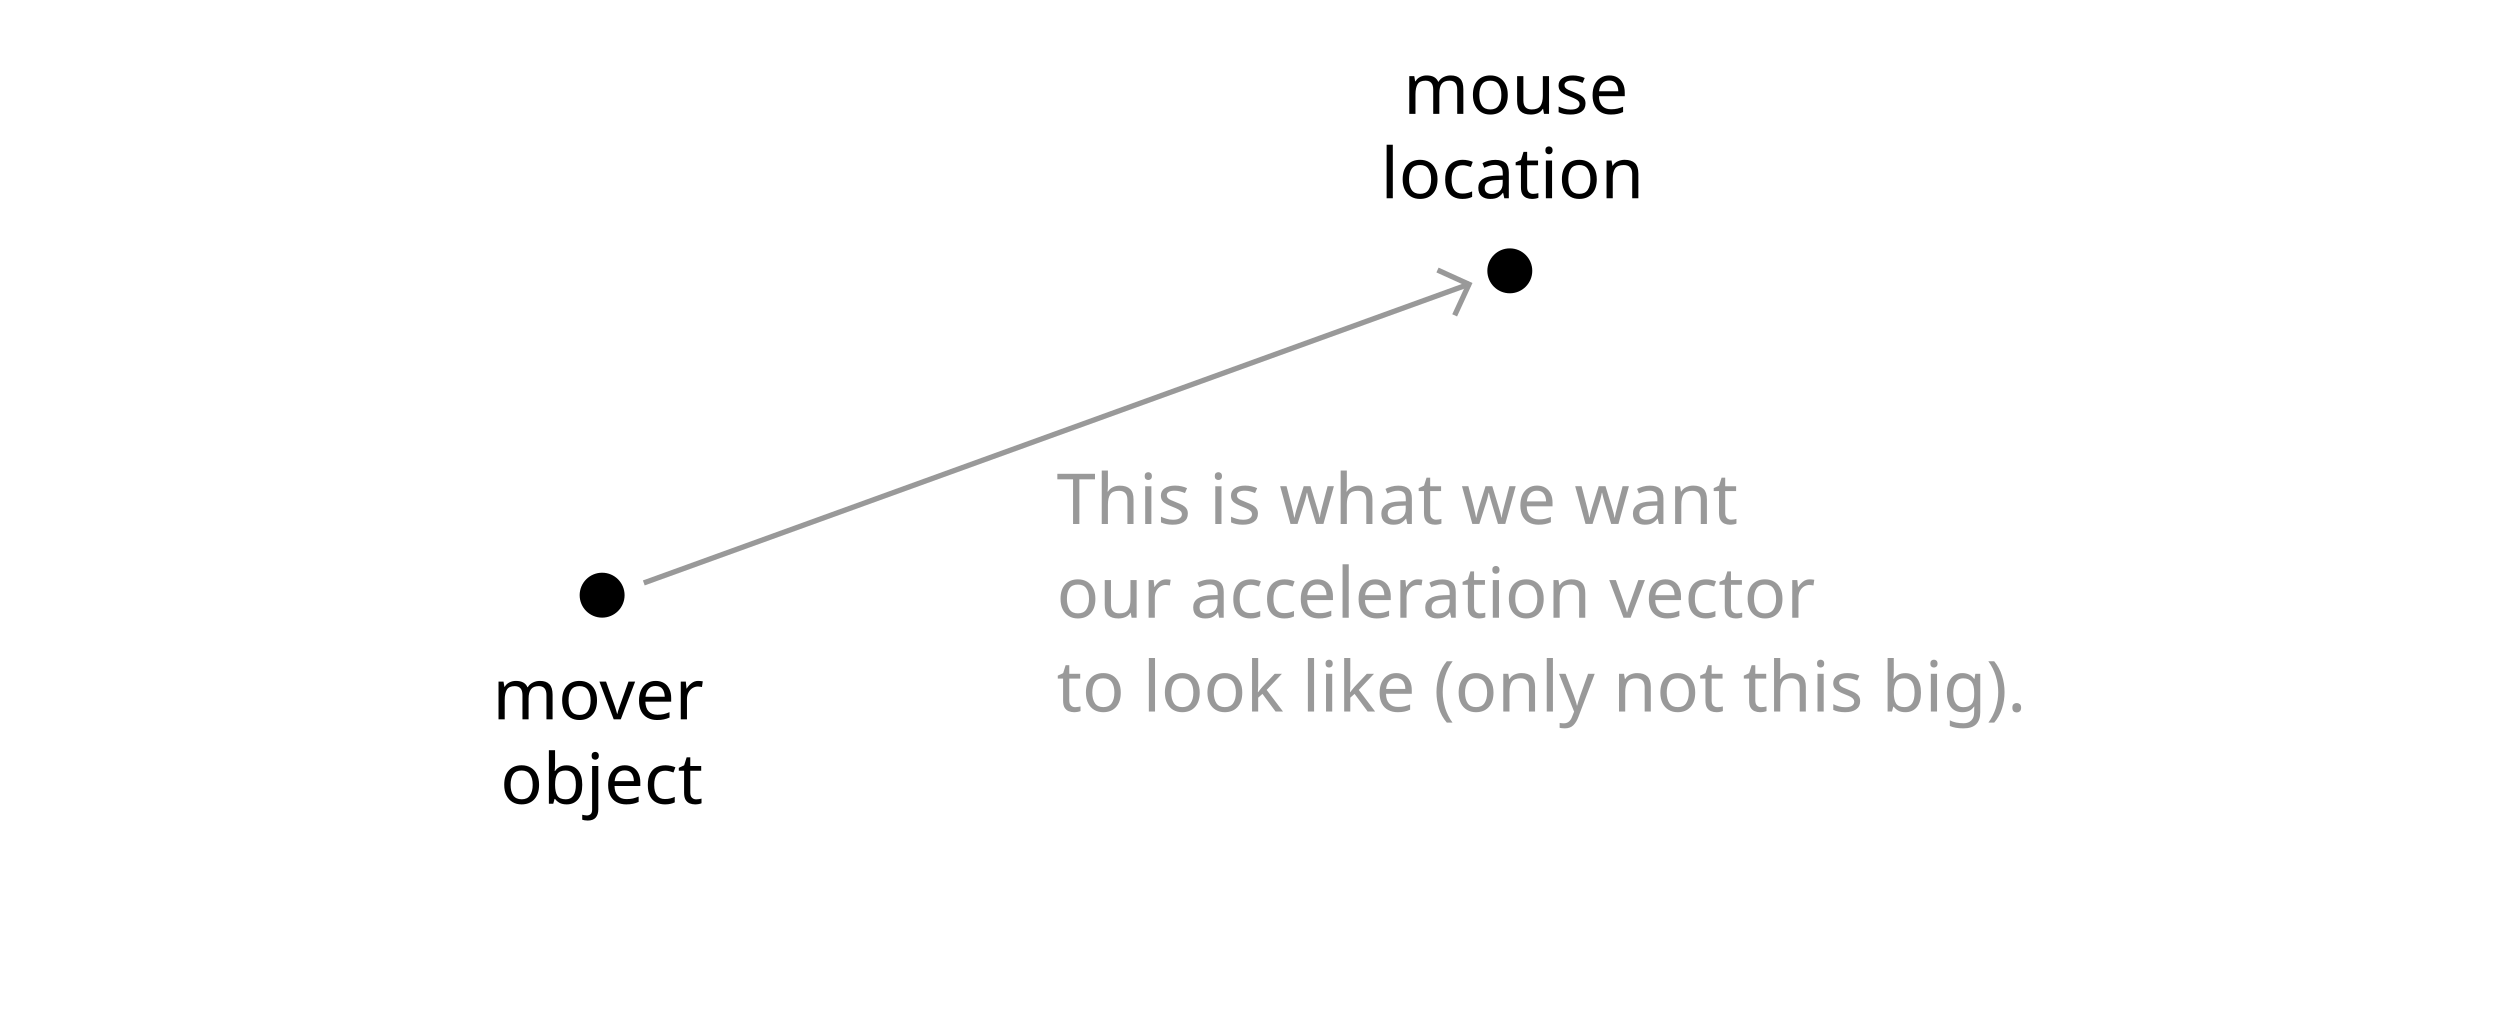
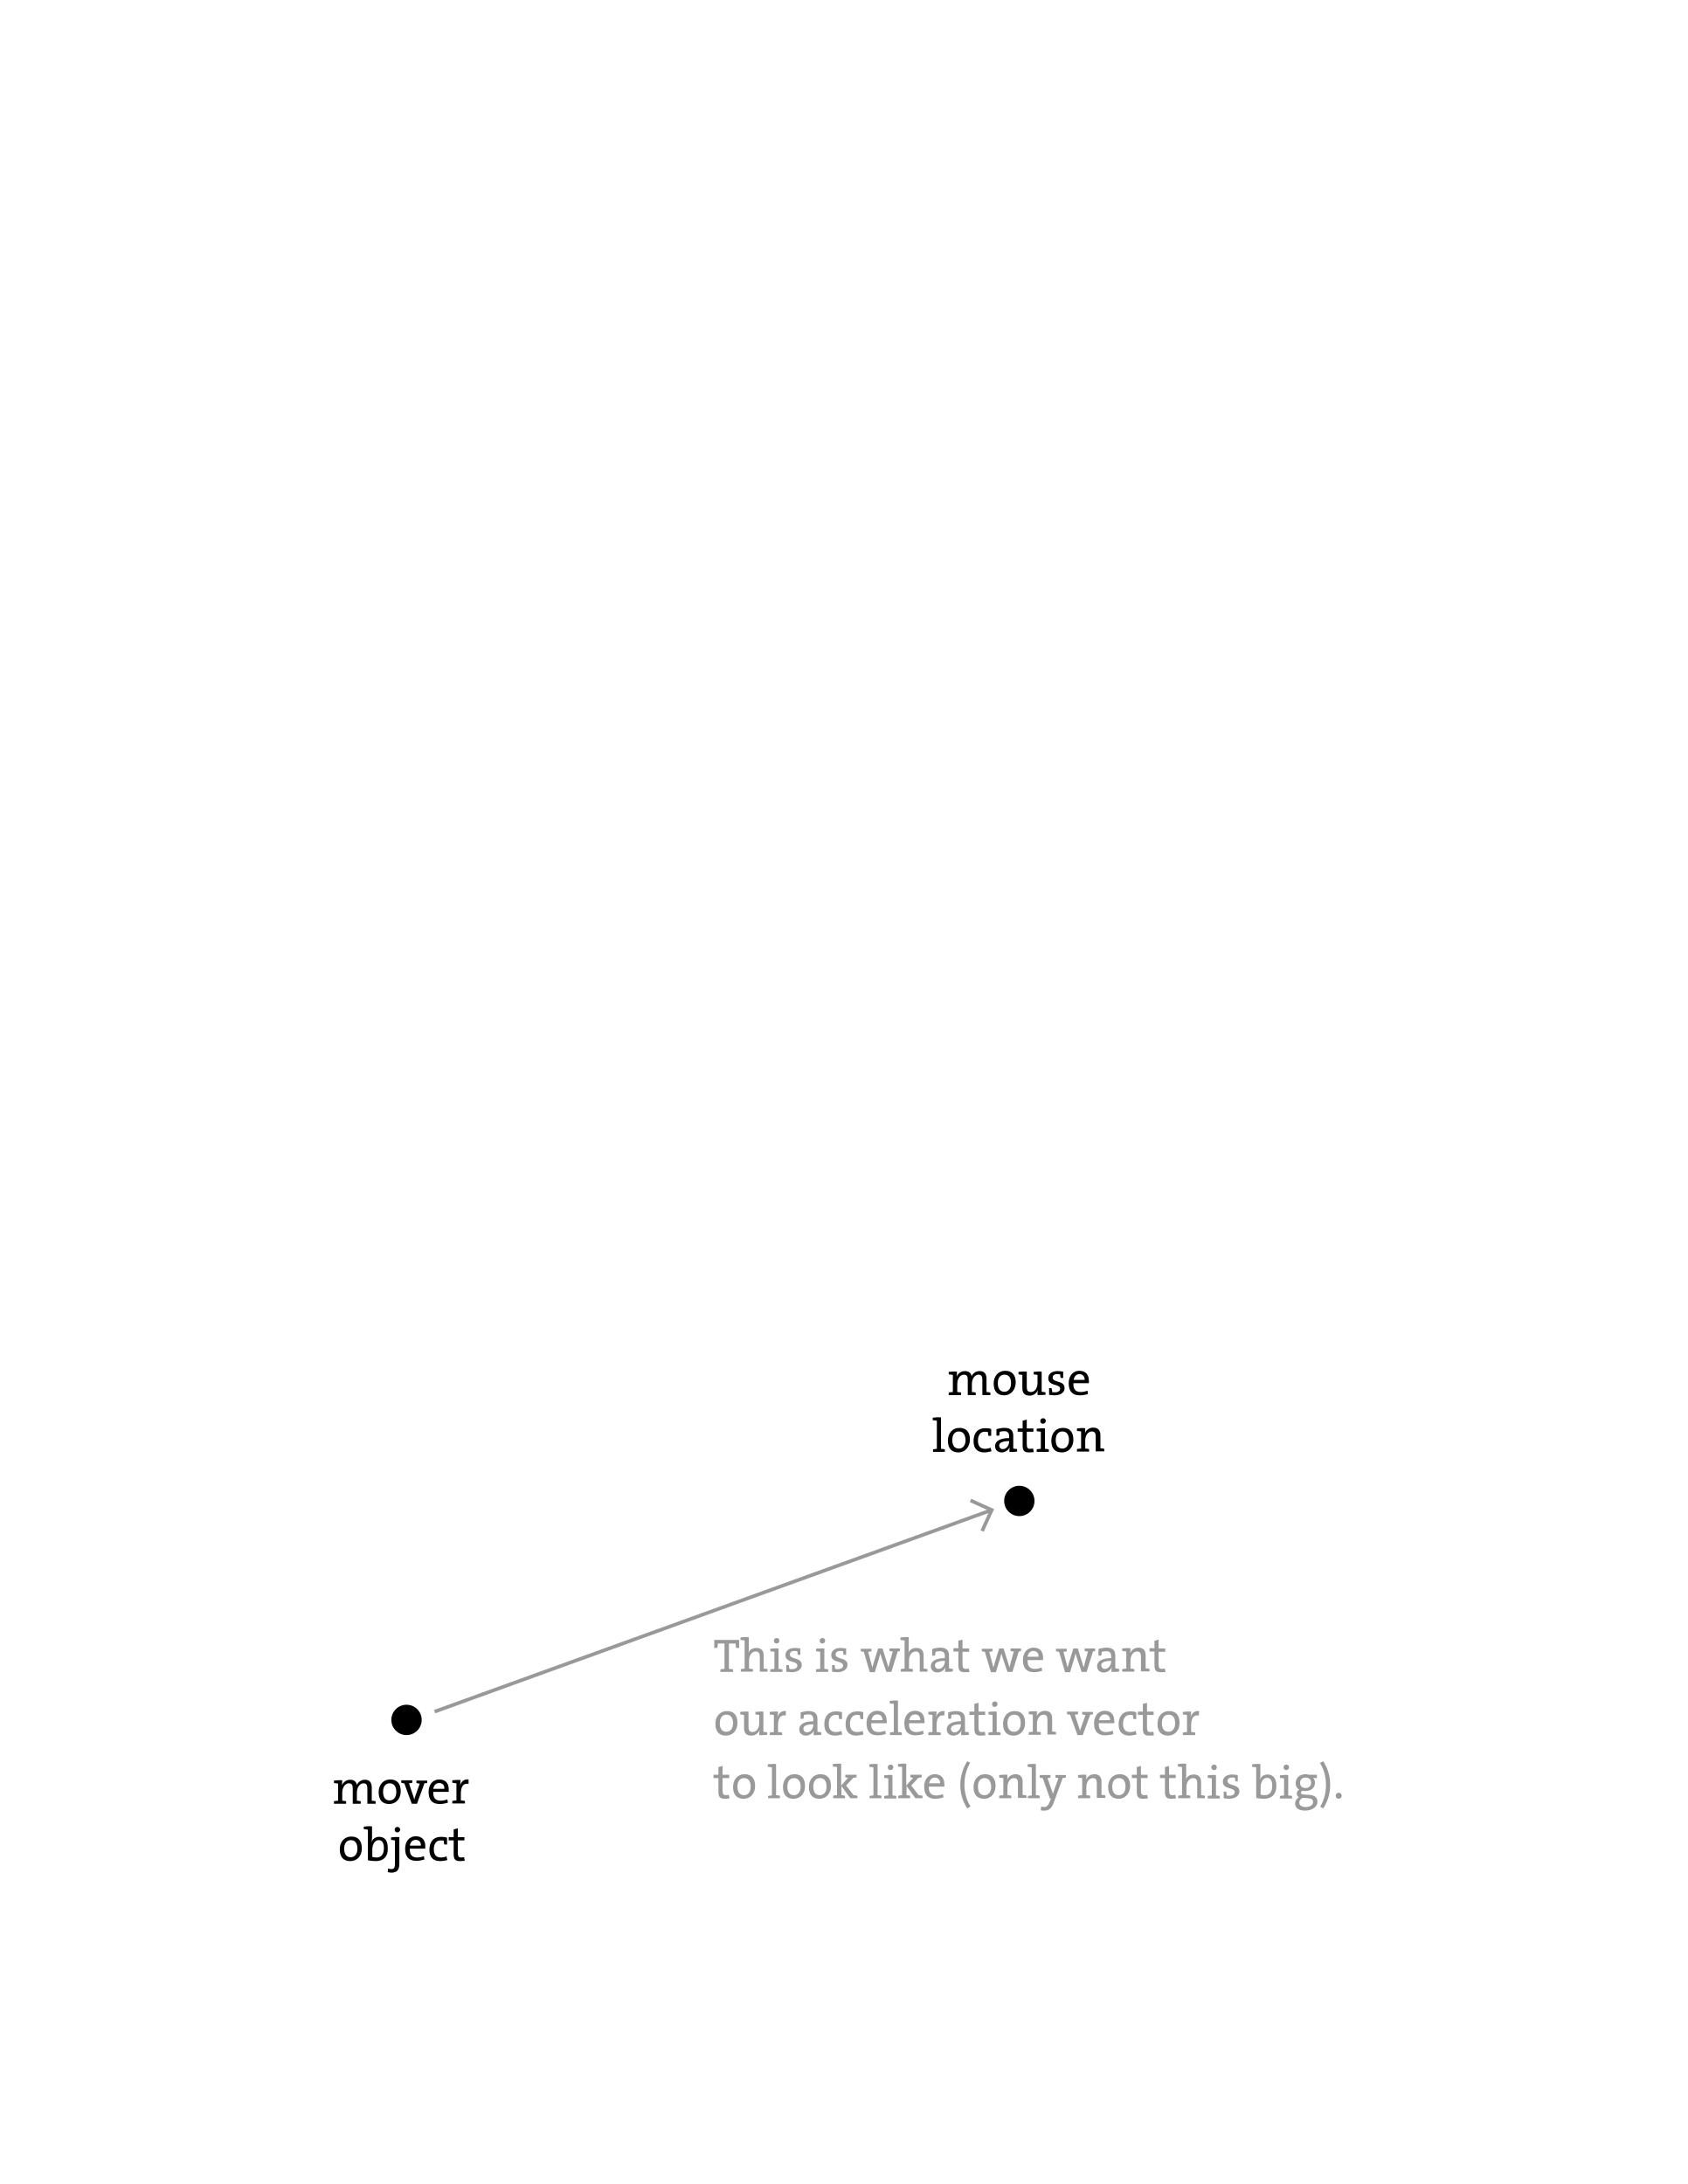
- <svg xmlns="http://www.w3.org/2000/svg" version="1.1" id="Layer_1" x="0px" y="0px" viewBox="0 207 612 250" enable-background="new 0 207 612 250" xml:space="preserve">
-   <line fill="none" stroke="#999999" stroke-width="1.3" x1="157.6" y1="349.7" x2="359.8" y2="276.5" />
-   <polyline fill="none" stroke="#999999" stroke-width="1.3" points="351.9,273.1 359.6,276.6 356.1,284.2 " />
-   <circle cx="147.4" cy="352.7" r="5.5" />
-   <circle cx="369.6" cy="273.3" r="5.5" />
-   <text transform="matrix(1 0 0 1 343.5225 234.8721)" font-family="'ArialMT'" font-size="17.212">mouse</text>
-   <text transform="matrix(1 0 0 1 337.9766 255.5273)" font-family="'ArialMT'" font-size="17.212">location</text>
-   <text transform="matrix(1 0 0 1 120.5694 383.0908)" font-family="'ArialMT'" font-size="17.212">mover</text>
-   <text transform="matrix(1 0 0 1 122.4819 403.7461)" font-family="'ArialMT'" font-size="17.212">object</text>
-   <text transform="matrix(1 0 0 1 258.666 335.2783)" fill="#999999" font-family="'ArialMT'" font-size="17.212">This is what we want</text>
-   <text transform="matrix(1 0 0 1 258.666 358.2285)" fill="#999999" font-family="'ArialMT'" font-size="17.212">our acceleration vector</text>
-   <text transform="matrix(1 0 0 1 258.666 381.1782)" fill="#999999" font-family="'ArialMT'" font-size="17.212">to look like (only not this big).</text>
+ <svg xmlns="http://www.w3.org/2000/svg" version="1.1" id="Layer_1" x="0px" y="0px" viewBox="0 0 612 792" enable-background="new 0 0 612 792" xml:space="preserve">
+   <line fill="none" stroke="#999999" stroke-width="1.3" x1="157.6" y1="620.7" x2="359.8" y2="547.5" />
+   <polyline fill="none" stroke="#999999" stroke-width="1.3" points="351.9,544.1 359.6,547.6 356.1,555.2 " />
+   <circle cx="147.4" cy="623.7" r="5.5" />
+   <circle cx="369.6" cy="544.3" r="5.5" />
+   <g enable-background="new    ">
+     <path d="M356.2,505.9v-5.5c0-1.2-0.3-1.9-1.4-1.9c-1.2,0-2.4,1.3-2.4,3.4v2.9c0.5,0,1,0.1,1.4,0.2v0.9h-2.9v-5.5   c0-1.1-0.2-1.9-1.4-1.9c-1.3,0-2.4,1.4-2.4,3.4v2.9c0.5,0,1,0.1,1.4,0.2v0.9H344v-0.9c0.4-0.1,1-0.2,1.5-0.2v-6.2   c-0.4-0.1-1-0.1-1.5-0.2v-0.9c0.9-0.1,2.1-0.2,3-0.1c0,0.5-0.1,1.3-0.1,1.8l0,0c0.5-1.2,1.6-2,3-2c1.8,0,2.3,1.2,2.4,1.9   c0.3-0.8,1.3-1.9,2.9-1.9c1.6,0,2.5,0.9,2.5,2.8v4.8c0.5,0,1,0.1,1.4,0.2v0.9H356.2z" />
+     <path d="M364.1,506c-2.3,0-3.8-1.3-3.8-4.3c0-2.6,1.6-4.6,4.2-4.6c2.2,0,3.8,1.2,3.8,4.3C368.2,504,366.6,506,364.1,506z    M364.2,498.5c-1.3,0-2.4,0.9-2.4,3.1c0,2,0.8,3.1,2.4,3.1c1.3,0,2.4-1,2.4-3.1C366.6,499.6,365.8,498.5,364.2,498.5z" />
+     <path d="M376.2,505.9c0-0.5,0-1.3,0.1-1.8h0c-0.5,1.2-1.5,2-3,2c-2,0-2.6-1.2-2.6-2.7v-4.8c-0.4-0.1-1-0.1-1.4-0.2v-0.9   c0.8-0.1,2-0.2,3-0.1v5.5c0,1.2,0.3,1.9,1.5,1.9c1.4,0,2.4-1.4,2.4-3.3v-2.9c-0.4-0.1-0.9-0.1-1.4-0.2v-0.9c0.8-0.1,2-0.2,2.9-0.1   v7.3c0.4,0.1,1,0.1,1.4,0.2v0.9C378.3,505.9,377.1,505.9,376.2,505.9z" />
+     <path d="M382.4,506c-0.7,0-1.4-0.1-2-0.2v-2.4h0.9c0.1,0.4,0.2,0.9,0.2,1.4c0.3,0.1,0.7,0.1,1,0.1c1.2,0,1.9-0.5,1.9-1.3   c0-1.9-4.3-0.8-4.3-3.8c0-1.5,1.2-2.6,3.4-2.6c0.6,0,1.3,0.1,2,0.2v2.3h-0.9c-0.1-0.4-0.2-0.9-0.2-1.3c-0.3-0.1-0.6-0.1-1-0.1   c-1.2,0-1.7,0.5-1.7,1.3c0,1.9,4.3,0.9,4.3,3.7C386.1,504.8,384.7,506,382.4,506z" />
+     <path d="M394.8,501.6h-5.6c-0.1,2.2,0.8,3.2,2.7,3.2c0.8,0,1.7-0.2,2.4-0.5l0.2,1.2c-0.9,0.3-1.9,0.5-3,0.5c-2.6,0-4-1.4-4-4.4   c0-2.5,1.4-4.5,3.9-4.5c2.4,0,3.4,1.6,3.4,3.5C394.9,500.9,394.8,501.2,394.8,501.6z M391.4,498.3c-1.1,0-1.9,0.8-2.1,2.1h4   C393.3,499.2,392.6,498.3,391.4,498.3z" />
+   </g>
+   <g enable-background="new    ">
+     <path d="M338.3,526.5v-0.9c0.4-0.1,0.9-0.2,1.4-0.2v-10.2c-0.4-0.1-1-0.1-1.5-0.2v-0.9c0.9-0.1,2-0.2,3-0.1v11.4   c0.5,0,1,0.1,1.4,0.2v0.9H338.3z" />
+     <path d="M347.5,526.7c-2.3,0-3.8-1.3-3.8-4.3c0-2.6,1.6-4.6,4.2-4.6c2.2,0,3.8,1.2,3.8,4.3C351.6,524.7,350,526.7,347.5,526.7z    M347.7,519.1c-1.3,0-2.4,0.9-2.4,3.1c0,2,0.8,3.1,2.4,3.1c1.3,0,2.4-1,2.4-3.1C350,520.2,349.2,519.1,347.7,519.1z" />
+     <path d="M356.9,526.7c-2.1,0-3.9-1-3.9-4.1c0-2.8,1.4-4.7,4.3-4.7c0.7,0,1.5,0.1,2.1,0.3v2.5h-1c-0.1-0.5-0.2-1-0.2-1.4   c-0.3-0.1-0.7-0.1-1.2-0.1c-1.5,0-2.4,1.3-2.4,3.2c0,1.7,0.6,3,2.6,3c0.7,0,1.5-0.2,2-0.4l0.3,1.3   C358.9,526.4,357.9,526.7,356.9,526.7z" />
+     <path d="M366,526.5c0-0.6,0-1.2,0.1-1.7h0c-0.4,1-1.5,1.9-2.9,1.9c-1.4,0-2.4-0.9-2.4-2.3c0-1.8,1.9-2.9,5.1-2.9v-0.6   c0-1.2-0.4-1.9-1.8-1.9c-0.5,0-1.1,0.1-1.6,0.2c0,0.4-0.1,0.9-0.2,1.4h-1v-2.3c0.9-0.3,1.9-0.5,2.9-0.5c2.5,0,3.2,1.2,3.2,2.9v4.6   c0.4,0.1,1,0.1,1.4,0.2v0.9C368.1,526.5,366.9,526.6,366,526.5z M365.9,522.6c-2.7,0-3.6,0.7-3.6,1.6c0,0.7,0.5,1.3,1.3,1.3   c1.4,0,2.3-1.4,2.3-2.7V522.6z" />
+     <path d="M373.1,526.7c-1.8,0-2.3-0.7-2.3-2.6v-4.9H369V518h1.8v-2.8l1.5-0.4v3.2h2.4v1.2h-2.4v4.4c0,1.4,0.3,1.8,1.2,1.8   c0.4,0,0.8-0.1,1.1-0.1l0.2,1.3C374.3,526.6,373.6,526.7,373.1,526.7z" />
+     <path d="M375.9,526.5v-0.9c0.4-0.1,1-0.2,1.5-0.2v-6.2c-0.4-0.1-1-0.1-1.5-0.2v-0.9c0.9-0.1,2-0.2,3-0.1v7.4c0.5,0,1,0.1,1.4,0.2   v0.9H375.9z M378.2,516.3c-0.6,0-1-0.4-1-1c0-0.6,0.5-1,1-1c0.6,0,1,0.4,1,1C379.2,515.8,378.7,516.3,378.2,516.3z" />
+     <path d="M385,526.7c-2.3,0-3.8-1.3-3.8-4.3c0-2.6,1.6-4.6,4.2-4.6c2.2,0,3.8,1.2,3.8,4.3C389.2,524.7,387.6,526.7,385,526.7z    M385.2,519.1c-1.3,0-2.4,0.9-2.4,3.1c0,2,0.8,3.1,2.4,3.1c1.3,0,2.4-1,2.4-3.1C387.6,520.2,386.7,519.1,385.2,519.1z" />
+     <path d="M397.3,526.5V521c0-1.2-0.3-1.9-1.4-1.9c-1.4,0-2.4,1.4-2.4,3.3v2.9c0.5,0,1,0.1,1.4,0.2v0.9h-4.4v-0.9   c0.4-0.1,1-0.2,1.5-0.2v-6.2c-0.4-0.1-1-0.1-1.5-0.2v-0.9c0.9-0.1,2-0.2,3-0.1c0,0.5,0,1.3-0.1,1.8h0c0.5-1.2,1.6-2,3-2   c1.9,0,2.6,1.2,2.6,2.7v4.8c0.5,0,1,0.1,1.4,0.2v0.9H397.3z" />
+   </g>
+   <g enable-background="new    ">
+     <path d="M133.2,654.1v-5.5c0-1.2-0.3-1.9-1.4-1.9c-1.2,0-2.4,1.3-2.4,3.4v2.9c0.5,0,1,0.1,1.4,0.2v0.9h-2.9v-5.5   c0-1.1-0.2-1.9-1.4-1.9c-1.3,0-2.4,1.4-2.4,3.4v2.9c0.5,0,1,0.1,1.4,0.2v0.9h-4.4v-0.9c0.4-0.1,1-0.2,1.5-0.2v-6.2   c-0.4-0.1-1-0.1-1.5-0.2v-0.9c0.9-0.1,2.1-0.2,3-0.1c0,0.5-0.1,1.3-0.1,1.8l0,0c0.5-1.2,1.6-2,3-2c1.8,0,2.3,1.2,2.4,1.9   c0.3-0.8,1.3-1.9,2.9-1.9c1.6,0,2.5,0.9,2.5,2.8v4.8c0.5,0,1,0.1,1.4,0.2v0.9H133.2z" />
+     <path d="M141.1,654.2c-2.3,0-3.8-1.3-3.8-4.3c0-2.6,1.6-4.6,4.2-4.6c2.2,0,3.8,1.2,3.8,4.3C145.3,652.2,143.7,654.2,141.1,654.2z    M141.3,646.7c-1.3,0-2.4,0.9-2.4,3.1c0,2,0.8,3.1,2.4,3.1c1.3,0,2.4-1,2.4-3.1C143.7,647.8,142.8,646.7,141.3,646.7z" />
+     <path d="M153.9,646.7l-2.7,7.4h-1.9l-2.7-7.4c-0.4,0-0.8-0.1-1.1-0.2v-0.9h4v0.9c-0.4,0.1-0.8,0.2-1.2,0.2l1.4,4.2   c0.2,0.6,0.4,1.1,0.5,1.7h0c0.2-0.6,0.3-1.1,0.5-1.6l1.5-4.2c-0.4,0-0.8-0.1-1.2-0.2v-0.9h3.9v0.9   C154.7,646.6,154.3,646.6,153.9,646.7z" />
+     <path d="M162.7,649.8h-5.6c-0.1,2.2,0.8,3.2,2.7,3.2c0.8,0,1.7-0.2,2.4-0.5l0.2,1.2c-0.9,0.3-1.9,0.5-3,0.5c-2.6,0-4-1.4-4-4.4   c0-2.5,1.4-4.5,3.9-4.5c2.4,0,3.4,1.6,3.4,3.5C162.7,649.1,162.7,649.4,162.7,649.8z M159.2,646.6c-1.1,0-1.9,0.8-2.1,2.1h4   C161.2,647.4,160.5,646.6,159.2,646.6z" />
+     <path d="M169.9,646.9c-2-0.3-2.8,1-2.8,3.7v2.3c0.5,0,1,0.1,1.5,0.2v0.9H164v-0.9c0.4-0.1,1-0.2,1.5-0.2v-6.2   c-0.4-0.1-1-0.1-1.5-0.2v-0.9c0.9-0.1,2-0.2,3-0.1c0,0.5-0.1,1.3-0.2,2h0c0.4-1.2,1.2-2.4,3.1-2.2L169.9,646.9z" />
+   </g>
+   <g enable-background="new    ">
+     <path d="M127,674.9c-2.3,0-3.8-1.3-3.8-4.3c0-2.6,1.6-4.6,4.2-4.6c2.2,0,3.8,1.2,3.8,4.3C131.2,672.9,129.6,674.9,127,674.9z    M127.2,667.3c-1.3,0-2.4,0.9-2.4,3.1c0,2,0.8,3.1,2.4,3.1c1.3,0,2.4-1,2.4-3.1C129.6,668.5,128.8,667.3,127.2,667.3z" />
+     <path d="M136.3,674.9c-1.2,0-2-0.1-2.9-0.3v-11.1c-0.4-0.1-1-0.1-1.5-0.2v-0.9c0.9-0.1,2-0.2,3-0.1v4.1c0,0.5-0.1,1.2-0.2,1.6l0,0   c0.5-1.2,1.5-1.9,2.8-1.9c2,0,3.1,1.4,3.1,4C140.8,673.1,139.1,674.9,136.3,674.9z M137.3,667.3c-1.5,0-2.3,1.8-2.3,3.3v2.8   c0.4,0.1,0.9,0.2,1.5,0.2c1.6,0,2.7-1,2.7-3.4C139.2,668.4,138.6,667.3,137.3,667.3z" />
+     <path d="M141.8,679.1c-0.3,0-0.8-0.1-1.2-0.2l0.1-1.3c0.3,0.1,0.7,0.2,1.1,0.2c1.1,0,1.4-0.4,1.4-2v-8.4c-0.4-0.1-1-0.1-1.4-0.2   v-0.9c0.8-0.1,2-0.2,3-0.1v9.5C144.8,678,144.1,679.1,141.8,679.1z M144.1,664.5c-0.6,0-1-0.4-1-1c0-0.6,0.5-1,1-1s1,0.4,1,1   C145.1,664,144.6,664.5,144.1,664.5z" />
+     <path d="M154.2,670.4h-5.6c-0.1,2.2,0.8,3.2,2.7,3.2c0.8,0,1.7-0.2,2.4-0.5l0.2,1.2c-0.9,0.3-1.9,0.5-3,0.5c-2.6,0-4-1.4-4-4.4   c0-2.5,1.4-4.5,3.9-4.5c2.4,0,3.4,1.6,3.4,3.5C154.2,669.8,154.2,670.1,154.2,670.4z M150.7,667.2c-1.1,0-1.9,0.8-2.1,2.1h4   C152.7,668,151.9,667.2,150.7,667.2z" />
+     <path d="M159.6,674.9c-2.1,0-3.9-1-3.9-4.1c0-2.8,1.4-4.7,4.3-4.7c0.7,0,1.5,0.1,2.1,0.3v2.5h-1c-0.1-0.5-0.2-1-0.2-1.4   c-0.3-0.1-0.7-0.1-1.2-0.1c-1.5,0-2.4,1.3-2.4,3.2c0,1.7,0.6,3,2.6,3c0.7,0,1.5-0.2,2-0.4l0.3,1.3   C161.6,674.7,160.6,674.9,159.6,674.9z" />
+     <path d="M166.8,674.9c-1.8,0-2.3-0.7-2.3-2.6v-4.9h-1.8v-1.2h1.8v-2.8l1.5-0.4v3.2h2.4v1.2h-2.4v4.4c0,1.4,0.3,1.8,1.2,1.8   c0.4,0,0.8-0.1,1.1-0.1l0.2,1.3C168,674.8,167.4,674.9,166.8,674.9z" />
+   </g>
+   <g enable-background="new    ">
+     <path fill="#999999" d="M266.9,597.6c-0.1-0.7-0.2-1.2-0.2-1.6h-2.4v9.2c0.5,0,1,0.1,1.5,0.2v0.9h-4.6v-0.9c0.4-0.1,1-0.2,1.5-0.2   V596h-2.4c0,0.4-0.1,0.9-0.2,1.6H259v-2.9h9v2.9H266.9z" />
+     <path fill="#999999" d="M275.5,606.3v-5.5c0-1.2-0.3-1.9-1.5-1.9c-1.4,0-2.4,1.4-2.4,3.3v2.9c0.5,0,1,0.1,1.4,0.2v0.9h-4.4v-0.9   c0.4-0.1,0.9-0.2,1.4-0.2v-10.2c-0.4-0.1-1-0.1-1.5-0.2v-0.9c0.9-0.1,2-0.2,3-0.1v4.1c0,0.6,0,1.2-0.2,1.7l0,0   c0.5-1.2,1.5-1.9,3-1.9c1.9,0,2.6,1.2,2.6,2.7v4.8c0.5,0,1,0.1,1.4,0.2v0.9H275.5z" />
+     <path fill="#999999" d="M279.3,606.3v-0.9c0.4-0.1,1-0.2,1.5-0.2v-6.2c-0.4-0.1-1-0.1-1.5-0.2v-0.9c0.9-0.1,2-0.2,3-0.1v7.4   c0.5,0,1,0.1,1.4,0.2v0.9H279.3z M281.6,596c-0.6,0-1-0.4-1-1c0-0.6,0.5-1,1-1c0.6,0,1,0.4,1,1C282.6,595.6,282.1,596,281.6,596z" />
+     <path fill="#999999" d="M287.1,606.4c-0.7,0-1.4-0.1-2-0.2v-2.4h0.9c0.1,0.4,0.2,0.9,0.2,1.4c0.3,0.1,0.7,0.1,1,0.1   c1.2,0,1.9-0.5,1.9-1.3c0-1.9-4.3-0.8-4.3-3.8c0-1.5,1.2-2.6,3.4-2.6c0.6,0,1.3,0.1,2,0.2v2.3h-0.9c-0.1-0.4-0.2-0.9-0.2-1.3   c-0.3-0.1-0.6-0.1-1-0.1c-1.2,0-1.7,0.5-1.7,1.3c0,1.9,4.3,0.9,4.3,3.7C290.8,605.2,289.4,606.4,287.1,606.4z" />
+     <path fill="#999999" d="M295.9,606.3v-0.9c0.4-0.1,1-0.2,1.5-0.2v-6.2c-0.4-0.1-1-0.1-1.5-0.2v-0.9c0.9-0.1,2-0.2,3-0.1v7.4   c0.5,0,1,0.1,1.4,0.2v0.9H295.9z M298.2,596c-0.6,0-1-0.4-1-1c0-0.6,0.5-1,1-1c0.6,0,1,0.4,1,1C299.2,595.6,298.7,596,298.2,596z" />
+     <path fill="#999999" d="M303.7,606.4c-0.7,0-1.4-0.1-2-0.2v-2.4h0.9c0.1,0.4,0.2,0.9,0.2,1.4c0.3,0.1,0.7,0.1,1,0.1   c1.2,0,1.9-0.5,1.9-1.3c0-1.9-4.3-0.8-4.3-3.8c0-1.5,1.2-2.6,3.4-2.6c0.6,0,1.3,0.1,2,0.2v2.3h-0.9c-0.1-0.4-0.2-0.9-0.2-1.3   c-0.3-0.1-0.6-0.1-1-0.1c-1.2,0-1.7,0.5-1.7,1.3c0,1.9,4.3,0.9,4.3,3.7C307.3,605.2,305.9,606.4,303.7,606.4z" />
+     <path fill="#999999" d="M325.5,598.9l-2.3,7.4h-1.8l-1.7-5c-0.2-0.5-0.3-1.1-0.5-1.7h0c-0.2,0.8-0.4,1.4-0.6,2.2l-1.4,4.6h-1.8   l-2.2-7.4c-0.4,0-0.8-0.1-1.1-0.2v-0.9h3.9v0.9c-0.4,0.1-0.8,0.2-1.2,0.2l1,3.8c0.2,0.7,0.4,1.4,0.5,1.9h0c0.2-0.7,0.4-1.4,0.6-2.1   l1.5-4.8h1.6l1.5,4.8c0.3,1,0.5,1.5,0.6,2.1h0c0.2-0.6,0.3-1.1,0.5-1.9l1.1-3.9c-0.4,0-0.8-0.1-1.2-0.2v-0.9h3.8v0.9   C326.2,598.8,325.8,598.8,325.5,598.9z" />
+     <path fill="#999999" d="M333.5,606.3v-5.5c0-1.2-0.3-1.9-1.5-1.9c-1.4,0-2.4,1.4-2.4,3.3v2.9c0.5,0,1,0.1,1.4,0.2v0.9h-4.4v-0.9   c0.4-0.1,0.9-0.2,1.4-0.2v-10.2c-0.4-0.1-1-0.1-1.5-0.2v-0.9c0.9-0.1,2-0.2,3-0.1v4.1c0,0.6,0,1.2-0.2,1.7l0,0   c0.5-1.2,1.5-1.9,3-1.9c1.9,0,2.6,1.2,2.6,2.7v4.8c0.5,0,1,0.1,1.4,0.2v0.9H333.5z" />
+     <path fill="#999999" d="M342.7,606.3c0-0.6,0-1.2,0.1-1.7h0c-0.4,1-1.5,1.9-2.9,1.9s-2.4-0.9-2.4-2.3c0-1.8,1.9-2.9,5.1-2.9v-0.6   c0-1.2-0.4-1.9-1.8-1.9c-0.5,0-1.1,0.1-1.6,0.2c0,0.4-0.1,0.9-0.2,1.4h-1V598c0.9-0.3,1.9-0.5,2.9-0.5c2.5,0,3.2,1.2,3.2,2.9v4.6   c0.4,0.1,1,0.1,1.4,0.2v0.9C344.8,606.3,343.6,606.3,342.7,606.3z M342.6,602.3c-2.7,0-3.6,0.7-3.6,1.6c0,0.7,0.5,1.3,1.3,1.3   c1.4,0,2.3-1.4,2.3-2.7V602.3z" />
+     <path fill="#999999" d="M349.8,606.4c-1.8,0-2.3-0.7-2.3-2.6v-4.9h-1.8v-1.2h1.8V595l1.5-0.4v3.2h2.4v1.2h-2.4v4.4   c0,1.4,0.3,1.8,1.2,1.8c0.4,0,0.8-0.1,1.1-0.1l0.2,1.3C351,606.3,350.4,606.4,349.8,606.4z" />
+     <path fill="#999999" d="M369.4,598.9l-2.3,7.4h-1.8l-1.7-5c-0.2-0.5-0.3-1.1-0.5-1.7h0c-0.2,0.8-0.4,1.4-0.6,2.2l-1.4,4.6h-1.8   l-2.2-7.4c-0.4,0-0.8-0.1-1.1-0.2v-0.9h3.9v0.9c-0.4,0.1-0.8,0.2-1.2,0.2l1,3.8c0.2,0.7,0.4,1.4,0.5,1.9h0c0.2-0.7,0.4-1.4,0.6-2.1   l1.5-4.8h1.6l1.5,4.8c0.3,1,0.5,1.5,0.6,2.1h0c0.2-0.6,0.3-1.1,0.5-1.9l1.1-3.9c-0.4,0-0.8-0.1-1.2-0.2v-0.9h3.8v0.9   C370.1,598.8,369.8,598.8,369.4,598.9z" />
+     <path fill="#999999" d="M378.2,602h-5.6c-0.1,2.2,0.8,3.2,2.7,3.2c0.8,0,1.7-0.2,2.4-0.5l0.2,1.2c-0.9,0.3-1.9,0.5-3,0.5   c-2.6,0-4-1.4-4-4.4c0-2.5,1.4-4.5,3.9-4.5c2.4,0,3.4,1.6,3.4,3.5C378.2,601.3,378.2,601.6,378.2,602z M374.7,598.7   c-1.1,0-1.9,0.8-2.1,2.1h4C376.7,599.6,375.9,598.7,374.7,598.7z" />
+     <path fill="#999999" d="M396.3,598.9l-2.3,7.4h-1.8l-1.7-5c-0.2-0.5-0.3-1.1-0.5-1.7h0c-0.2,0.8-0.4,1.4-0.6,2.2l-1.4,4.6h-1.8   l-2.2-7.4c-0.4,0-0.8-0.1-1.1-0.2v-0.9h3.9v0.9c-0.4,0.1-0.8,0.2-1.2,0.2l1,3.8c0.2,0.7,0.4,1.4,0.5,1.9h0c0.2-0.7,0.4-1.4,0.6-2.1   l1.5-4.8h1.6l1.5,4.8c0.3,1,0.5,1.5,0.6,2.1h0c0.2-0.6,0.3-1.1,0.5-1.9l1.1-3.9c-0.4,0-0.8-0.1-1.2-0.2v-0.9h3.8v0.9   C397.1,598.8,396.7,598.8,396.3,598.9z" />
+     <path fill="#999999" d="M403,606.3c0-0.6,0-1.2,0.1-1.7h0c-0.4,1-1.5,1.9-2.9,1.9s-2.4-0.9-2.4-2.3c0-1.8,1.9-2.9,5.1-2.9v-0.6   c0-1.2-0.4-1.9-1.8-1.9c-0.5,0-1.1,0.1-1.6,0.2c0,0.4-0.1,0.9-0.2,1.4h-1V598c0.9-0.3,1.9-0.5,2.9-0.5c2.5,0,3.2,1.2,3.2,2.9v4.6   c0.4,0.1,1,0.1,1.4,0.2v0.9C405.1,606.3,404,606.3,403,606.3z M402.9,602.3c-2.7,0-3.6,0.7-3.6,1.6c0,0.7,0.5,1.3,1.3,1.3   c1.4,0,2.3-1.4,2.3-2.7V602.3z" />
+     <path fill="#999999" d="M413.7,606.3v-5.5c0-1.2-0.3-1.9-1.4-1.9c-1.4,0-2.4,1.4-2.4,3.3v2.9c0.5,0,1,0.1,1.4,0.2v0.9h-4.4v-0.9   c0.4-0.1,1-0.2,1.5-0.2v-6.2c-0.4-0.1-1-0.1-1.5-0.2v-0.9c0.9-0.1,2-0.2,3-0.1c0,0.5,0,1.3-0.1,1.8h0c0.5-1.2,1.6-2,3-2   c1.9,0,2.6,1.2,2.6,2.7v4.8c0.5,0,1,0.1,1.4,0.2v0.9H413.7z" />
+     <path fill="#999999" d="M420.9,606.4c-1.8,0-2.3-0.7-2.3-2.6v-4.9h-1.8v-1.2h1.8V595l1.5-0.4v3.2h2.4v1.2h-2.4v4.4   c0,1.4,0.3,1.8,1.2,1.8c0.4,0,0.8-0.1,1.1-0.1l0.2,1.3C422.1,606.3,421.4,606.4,420.9,606.4z" />
+   </g>
+   <g enable-background="new    ">
+     <path fill="#999999" d="M263.2,629.4c-2.3,0-3.8-1.3-3.8-4.3c0-2.6,1.6-4.6,4.2-4.6c2.2,0,3.8,1.2,3.8,4.3   C267.4,627.4,265.8,629.4,263.2,629.4z M263.4,621.8c-1.3,0-2.4,0.9-2.4,3.1c0,2,0.8,3.1,2.4,3.1c1.3,0,2.4-1,2.4-3.1   C265.8,622.9,264.9,621.8,263.4,621.8z" />
+     <path fill="#999999" d="M275.3,629.2c0-0.5,0-1.3,0.1-1.8h0c-0.5,1.2-1.5,2-3,2c-2,0-2.6-1.2-2.6-2.7v-4.8c-0.4-0.1-1-0.1-1.4-0.2   v-0.9c0.8-0.1,2-0.2,3-0.1v5.5c0,1.2,0.3,1.9,1.5,1.9c1.4,0,2.4-1.4,2.4-3.3v-2.9c-0.4-0.1-0.9-0.1-1.4-0.2v-0.9   c0.8-0.1,2-0.2,2.9-0.1v7.3c0.4,0.1,1,0.1,1.4,0.2v0.9C277.4,629.2,276.3,629.3,275.3,629.2z" />
+     <path fill="#999999" d="M284.9,622.1c-2-0.3-2.8,1-2.8,3.7v2.3c0.5,0,1,0.1,1.5,0.2v0.9h-4.5v-0.9c0.4-0.1,1-0.2,1.5-0.2v-6.2   c-0.4-0.1-1-0.1-1.5-0.2v-0.9c0.9-0.1,2-0.2,3-0.1c0,0.5-0.1,1.3-0.2,2h0c0.4-1.2,1.2-2.4,3.1-2.2L284.9,622.1z" />
+     <path fill="#999999" d="M295,629.2c0-0.6,0-1.2,0.1-1.7h0c-0.4,1-1.5,1.9-2.9,1.9c-1.4,0-2.4-0.9-2.4-2.3c0-1.8,1.9-2.9,5.1-2.9   v-0.6c0-1.2-0.4-1.9-1.8-1.9c-0.5,0-1.1,0.1-1.6,0.2c0,0.4-0.1,0.9-0.2,1.4h-1V621c0.9-0.3,1.9-0.5,2.9-0.5c2.5,0,3.2,1.2,3.2,2.9   v4.6c0.4,0.1,1,0.1,1.4,0.2v0.9C297.2,629.2,296,629.3,295,629.2z M294.9,625.3c-2.7,0-3.6,0.7-3.6,1.6c0,0.7,0.5,1.3,1.3,1.3   c1.4,0,2.3-1.4,2.3-2.7V625.3z" />
+     <path fill="#999999" d="M302.8,629.4c-2.1,0-3.9-1-3.9-4.1c0-2.8,1.4-4.7,4.3-4.7c0.7,0,1.5,0.1,2.1,0.3v2.5h-1   c-0.1-0.5-0.2-1-0.2-1.4c-0.3-0.1-0.7-0.1-1.2-0.1c-1.5,0-2.4,1.3-2.4,3.2c0,1.7,0.6,3,2.6,3c0.7,0,1.5-0.2,2-0.4l0.3,1.3   C304.8,629.1,303.9,629.4,302.8,629.4z" />
+     <path fill="#999999" d="M310.5,629.4c-2.1,0-3.9-1-3.9-4.1c0-2.8,1.4-4.7,4.3-4.7c0.7,0,1.5,0.1,2.1,0.3v2.5h-1   c-0.1-0.5-0.2-1-0.2-1.4c-0.3-0.1-0.7-0.1-1.2-0.1c-1.5,0-2.4,1.3-2.4,3.2c0,1.7,0.6,3,2.6,3c0.7,0,1.5-0.2,2-0.4l0.3,1.3   C312.5,629.1,311.5,629.4,310.5,629.4z" />
+     <path fill="#999999" d="M321.5,624.9h-5.6c-0.1,2.2,0.8,3.2,2.7,3.2c0.8,0,1.7-0.2,2.4-0.5l0.2,1.2c-0.9,0.3-1.9,0.5-3,0.5   c-2.6,0-4-1.4-4-4.4c0-2.5,1.4-4.5,3.9-4.5c2.4,0,3.4,1.6,3.4,3.5C321.6,624.2,321.5,624.6,321.5,624.9z M318.1,621.7   c-1.1,0-1.9,0.8-2.1,2.1h4C320,622.5,319.3,621.7,318.1,621.7z" />
+     <path fill="#999999" d="M322.7,629.2v-0.9c0.4-0.1,0.9-0.2,1.4-0.2v-10.2c-0.4-0.1-1-0.1-1.5-0.2v-0.9c0.9-0.1,2-0.2,3-0.1v11.4   c0.5,0,1,0.1,1.4,0.2v0.9H322.7z" />
+     <path fill="#999999" d="M335.2,624.9h-5.6c-0.1,2.2,0.8,3.2,2.7,3.2c0.8,0,1.7-0.2,2.4-0.5l0.2,1.2c-0.9,0.3-1.9,0.5-3,0.5   c-2.6,0-4-1.4-4-4.4c0-2.5,1.4-4.5,3.9-4.5c2.4,0,3.4,1.6,3.4,3.5C335.3,624.2,335.2,624.6,335.2,624.9z M331.8,621.7   c-1.1,0-1.9,0.8-2.1,2.1h4C333.7,622.5,333,621.7,331.8,621.7z" />
+     <path fill="#999999" d="M342.4,622.1c-2-0.3-2.8,1-2.8,3.7v2.3c0.5,0,1,0.1,1.5,0.2v0.9h-4.5v-0.9c0.4-0.1,1-0.2,1.5-0.2v-6.2   c-0.4-0.1-1-0.1-1.5-0.2v-0.9c0.9-0.1,2-0.2,3-0.1c0,0.5-0.1,1.3-0.2,2h0c0.4-1.2,1.2-2.4,3.1-2.2L342.4,622.1z" />
+     <path fill="#999999" d="M348.5,629.2c0-0.6,0-1.2,0.1-1.7h0c-0.4,1-1.5,1.9-2.9,1.9c-1.4,0-2.4-0.9-2.4-2.3c0-1.8,1.9-2.9,5.1-2.9   v-0.6c0-1.2-0.4-1.9-1.8-1.9c-0.5,0-1.1,0.1-1.6,0.2c0,0.4-0.1,0.9-0.2,1.4h-1V621c0.9-0.3,1.9-0.5,2.9-0.5c2.5,0,3.2,1.2,3.2,2.9   v4.6c0.4,0.1,1,0.1,1.4,0.2v0.9C350.6,629.2,349.4,629.3,348.5,629.2z M348.4,625.3c-2.7,0-3.6,0.7-3.6,1.6c0,0.7,0.5,1.3,1.3,1.3   c1.4,0,2.3-1.4,2.3-2.7V625.3z" />
+     <path fill="#999999" d="M355.6,629.4c-1.8,0-2.3-0.7-2.3-2.6v-4.9h-1.8v-1.2h1.8v-2.8l1.5-0.4v3.2h2.4v1.2h-2.4v4.4   c0,1.4,0.3,1.8,1.2,1.8c0.4,0,0.8-0.1,1.1-0.1l0.2,1.3C356.8,629.3,356.2,629.4,355.6,629.4z" />
+     <path fill="#999999" d="M358.4,629.2v-0.9c0.4-0.1,1-0.2,1.5-0.2v-6.2c-0.4-0.1-1-0.1-1.5-0.2v-0.9c0.9-0.1,2-0.2,3-0.1v7.4   c0.5,0,1,0.1,1.4,0.2v0.9H358.4z M360.7,619c-0.6,0-1-0.4-1-1c0-0.6,0.5-1,1-1c0.6,0,1,0.4,1,1C361.7,618.5,361.2,619,360.7,619z" />
+     <path fill="#999999" d="M367.5,629.4c-2.3,0-3.8-1.3-3.8-4.3c0-2.6,1.6-4.6,4.2-4.6c2.2,0,3.8,1.2,3.8,4.3   C371.7,627.4,370.1,629.4,367.5,629.4z M367.7,621.8c-1.3,0-2.4,0.9-2.4,3.1c0,2,0.8,3.1,2.4,3.1c1.3,0,2.4-1,2.4-3.1   C370.1,622.9,369.3,621.8,367.7,621.8z" />
+     <path fill="#999999" d="M379.8,629.2v-5.5c0-1.2-0.3-1.9-1.4-1.9c-1.4,0-2.4,1.4-2.4,3.3v2.9c0.5,0,1,0.1,1.4,0.2v0.9h-4.4v-0.9   c0.4-0.1,1-0.2,1.5-0.2v-6.2c-0.4-0.1-1-0.1-1.5-0.2v-0.9c0.9-0.1,2-0.2,3-0.1c0,0.5,0,1.3-0.1,1.8h0c0.5-1.2,1.6-2,3-2   c1.9,0,2.6,1.2,2.6,2.7v4.8c0.5,0,1,0.1,1.4,0.2v0.9H379.8z" />
+     <path fill="#999999" d="M395.3,621.8l-2.7,7.4h-1.9l-2.7-7.4c-0.4,0-0.8-0.1-1.1-0.2v-0.9h4v0.9c-0.4,0.1-0.8,0.2-1.2,0.2l1.4,4.2   c0.2,0.6,0.4,1.1,0.5,1.7h0c0.2-0.6,0.3-1.1,0.5-1.6l1.5-4.2c-0.4,0-0.8-0.1-1.2-0.2v-0.9h3.9v0.9   C396.1,621.7,395.7,621.8,395.3,621.8z" />
+     <path fill="#999999" d="M404,624.9h-5.6c-0.1,2.2,0.8,3.2,2.7,3.2c0.8,0,1.7-0.2,2.4-0.5l0.2,1.2c-0.9,0.3-1.9,0.5-3,0.5   c-2.6,0-4-1.4-4-4.4c0-2.5,1.4-4.5,3.9-4.5c2.4,0,3.4,1.6,3.4,3.5C404.1,624.2,404.1,624.6,404,624.9z M400.6,621.7   c-1.1,0-1.9,0.8-2.1,2.1h4C402.5,622.5,401.8,621.7,400.6,621.7z" />
+     <path fill="#999999" d="M409.5,629.4c-2.1,0-3.9-1-3.9-4.1c0-2.8,1.4-4.7,4.3-4.7c0.7,0,1.5,0.1,2.1,0.3v2.5h-1   c-0.1-0.5-0.2-1-0.2-1.4c-0.3-0.1-0.7-0.1-1.2-0.1c-1.5,0-2.4,1.3-2.4,3.2c0,1.7,0.6,3,2.6,3c0.7,0,1.5-0.2,2-0.4l0.3,1.3   C411.4,629.1,410.5,629.4,409.5,629.4z" />
+     <path fill="#999999" d="M416.7,629.4c-1.8,0-2.3-0.7-2.3-2.6v-4.9h-1.8v-1.2h1.8v-2.8l1.5-0.4v3.2h2.4v1.2h-2.4v4.4   c0,1.4,0.3,1.8,1.2,1.8c0.4,0,0.8-0.1,1.1-0.1l0.2,1.3C417.9,629.3,417.2,629.4,416.7,629.4z" />
+     <path fill="#999999" d="M423.5,629.4c-2.3,0-3.8-1.3-3.8-4.3c0-2.6,1.6-4.6,4.2-4.6c2.2,0,3.8,1.2,3.8,4.3   C427.7,627.4,426.1,629.4,423.5,629.4z M423.7,621.8c-1.3,0-2.4,0.9-2.4,3.1c0,2,0.8,3.1,2.4,3.1c1.3,0,2.4-1,2.4-3.1   C426.1,622.9,425.2,621.8,423.7,621.8z" />
+     <path fill="#999999" d="M434.7,622.1c-2-0.3-2.8,1-2.8,3.7v2.3c0.5,0,1,0.1,1.5,0.2v0.9h-4.5v-0.9c0.4-0.1,1-0.2,1.5-0.2v-6.2   c-0.4-0.1-1-0.1-1.5-0.2v-0.9c0.9-0.1,2-0.2,3-0.1c0,0.5-0.1,1.3-0.2,2h0c0.4-1.2,1.2-2.4,3.1-2.2L434.7,622.1z" />
+   </g>
+   <g enable-background="new    ">
+     <path fill="#999999" d="M262.8,652.3c-1.8,0-2.3-0.7-2.3-2.6v-4.9h-1.8v-1.2h1.8v-2.8l1.5-0.4v3.2h2.4v1.2H262v4.4   c0,1.4,0.3,1.8,1.2,1.8c0.4,0,0.8-0.1,1.1-0.1l0.2,1.3C264,652.2,263.3,652.3,262.8,652.3z" />
+     <path fill="#999999" d="M269.6,652.3c-2.3,0-3.8-1.3-3.8-4.3c0-2.6,1.6-4.6,4.2-4.6c2.2,0,3.8,1.2,3.8,4.3   C273.8,650.3,272.2,652.3,269.6,652.3z M269.8,644.8c-1.3,0-2.4,0.9-2.4,3.1c0,2,0.8,3.1,2.4,3.1c1.3,0,2.4-1,2.4-3.1   C272.2,645.9,271.3,644.8,269.8,644.8z" />
+     <path fill="#999999" d="M278.5,652.2v-0.9c0.4-0.1,0.9-0.2,1.4-0.2v-10.2c-0.4-0.1-1-0.1-1.5-0.2v-0.9c0.9-0.1,2-0.2,3-0.1V651   c0.5,0,1,0.1,1.4,0.2v0.9H278.5z" />
+     <path fill="#999999" d="M287.7,652.3c-2.3,0-3.8-1.3-3.8-4.3c0-2.6,1.6-4.6,4.2-4.6c2.2,0,3.8,1.2,3.8,4.3   C291.9,650.3,290.3,652.3,287.7,652.3z M287.9,644.8c-1.3,0-2.4,0.9-2.4,3.1c0,2,0.8,3.1,2.4,3.1c1.3,0,2.4-1,2.4-3.1   C290.3,645.9,289.4,644.8,287.9,644.8z" />
+     <path fill="#999999" d="M297.1,652.3c-2.3,0-3.8-1.3-3.8-4.3c0-2.6,1.6-4.6,4.2-4.6c2.2,0,3.8,1.2,3.8,4.3   C301.3,650.3,299.7,652.3,297.1,652.3z M297.3,644.8c-1.3,0-2.4,0.9-2.4,3.1c0,2,0.8,3.1,2.4,3.1c1.3,0,2.4-1,2.4-3.1   C299.7,645.9,298.9,644.8,297.3,644.8z" />
+     <path fill="#999999" d="M308.4,652.2l-3.3-4.5v3.3c0.5,0,0.9,0.1,1.3,0.2v0.9h-4.3v-0.9c0.4-0.1,0.9-0.2,1.4-0.2v-10.2   c-0.4-0.1-1-0.1-1.5-0.2v-0.9c0.9-0.1,2-0.2,3-0.1v7.9l2.5-2.8c-0.4-0.1-0.8-0.1-1-0.2v-0.9h4.1v0.9c-0.4,0.1-0.8,0.2-1.2,0.2   l-2.6,2.8l2.7,3.5c0.4,0,0.9,0.1,1.4,0.2v0.9H308.4z" />
+     <path fill="#999999" d="M315.3,652.2v-0.9c0.4-0.1,0.9-0.2,1.4-0.2v-10.2c-0.4-0.1-1-0.1-1.5-0.2v-0.9c0.9-0.1,2-0.2,3-0.1V651   c0.5,0,1,0.1,1.4,0.2v0.9H315.3z" />
+     <path fill="#999999" d="M320.6,652.2v-0.9c0.4-0.1,1-0.2,1.5-0.2v-6.2c-0.4-0.1-1-0.1-1.5-0.2v-0.9c0.9-0.1,2-0.2,3-0.1v7.4   c0.5,0,1,0.1,1.4,0.2v0.9H320.6z M322.9,641.9c-0.6,0-1-0.4-1-1c0-0.6,0.5-1,1-1c0.6,0,1,0.4,1,1   C323.9,641.5,323.4,641.9,322.9,641.9z" />
+     <path fill="#999999" d="M332,652.2l-3.3-4.5v3.3c0.5,0,0.9,0.1,1.3,0.2v0.9h-4.3v-0.9c0.4-0.1,0.9-0.2,1.4-0.2v-10.2   c-0.4-0.1-1-0.1-1.5-0.2v-0.9c0.9-0.1,2-0.2,3-0.1v7.9l2.5-2.8c-0.4-0.1-0.8-0.1-1-0.2v-0.9h4.1v0.9c-0.4,0.1-0.8,0.2-1.2,0.2   l-2.6,2.8l2.7,3.5c0.4,0,0.9,0.1,1.4,0.2v0.9H332z" />
+     <path fill="#999999" d="M342.4,647.9h-5.6c-0.1,2.2,0.8,3.2,2.7,3.2c0.8,0,1.7-0.2,2.4-0.5l0.2,1.2c-0.9,0.3-1.9,0.5-3,0.5   c-2.6,0-4-1.4-4-4.4c0-2.5,1.4-4.5,3.9-4.5c2.4,0,3.4,1.6,3.4,3.5C342.5,647.2,342.5,647.5,342.4,647.9z M339,644.6   c-1.1,0-1.9,0.8-2.1,2.1h4C340.9,645.5,340.2,644.6,339,644.6z" />
+     <path fill="#999999" d="M350.7,655.8c-2-3.2-2.5-6-2.5-8.5c0-2.5,0.6-5.5,2.5-8.6l1.1,0.5c-1.4,2.4-2.1,5.1-2.1,7.9   c0,2.9,0.7,5.6,2.2,8L350.7,655.8z" />
+     <path fill="#999999" d="M356.8,652.3c-2.3,0-3.8-1.3-3.8-4.3c0-2.6,1.6-4.6,4.2-4.6c2.2,0,3.8,1.2,3.8,4.3   C360.9,650.3,359.4,652.3,356.8,652.3z M357,644.8c-1.3,0-2.4,0.9-2.4,3.1c0,2,0.8,3.1,2.4,3.1c1.3,0,2.4-1,2.4-3.1   C359.3,645.9,358.5,644.8,357,644.8z" />
+     <path fill="#999999" d="M369.1,652.2v-5.5c0-1.2-0.3-1.9-1.4-1.9c-1.4,0-2.4,1.4-2.4,3.3v2.9c0.5,0,1,0.1,1.4,0.2v0.9h-4.4v-0.9   c0.4-0.1,1-0.2,1.5-0.2v-6.2c-0.4-0.1-1-0.1-1.5-0.2v-0.9c0.9-0.1,2-0.2,3-0.1c0,0.5,0,1.3-0.1,1.8h0c0.5-1.2,1.6-2,3-2   c1.9,0,2.6,1.2,2.6,2.7v4.8c0.5,0,1,0.1,1.4,0.2v0.9H369.1z" />
+     <path fill="#999999" d="M372.7,652.2v-0.9c0.4-0.1,0.9-0.2,1.4-0.2v-10.2c-0.4-0.1-1-0.1-1.5-0.2v-0.9c0.9-0.1,2-0.2,3-0.1V651   c0.5,0,1,0.1,1.4,0.2v0.9H372.7z" />
+     <path fill="#999999" d="M385.3,644.8l-3,8.3c-0.9,2.6-1.8,3.5-3.7,3.5c-0.3,0-0.8,0-1.2-0.1l0.1-1.4c0.4,0.1,0.7,0.2,1.1,0.2   c0.9,0,1.5-0.5,2.1-2.1l0.4-1h-0.4l-2.6-7.4c-0.4,0-0.8-0.1-1.1-0.2v-0.9h3.9v0.9c-0.3,0.1-0.7,0.2-1.1,0.2l1.3,3.7   c0.3,0.8,0.5,1.4,0.7,2.1h0c0.1-0.6,0.5-1.6,0.8-2.5l1.2-3.3c-0.4,0-0.8-0.1-1.1-0.2v-0.9h3.8v0.9   C386.1,644.7,385.7,644.7,385.3,644.8z" />
+     <path fill="#999999" d="M397.7,652.2v-5.5c0-1.2-0.3-1.9-1.4-1.9c-1.4,0-2.4,1.4-2.4,3.3v2.9c0.5,0,1,0.1,1.4,0.2v0.9h-4.4v-0.9   c0.4-0.1,1-0.2,1.5-0.2v-6.2c-0.4-0.1-1-0.1-1.5-0.2v-0.9c0.9-0.1,2-0.2,3-0.1c0,0.5,0,1.3-0.1,1.8h0c0.5-1.2,1.6-2,3-2   c1.9,0,2.6,1.2,2.6,2.7v4.8c0.5,0,1,0.1,1.4,0.2v0.9H397.7z" />
+     <path fill="#999999" d="M405.6,652.3c-2.3,0-3.8-1.3-3.8-4.3c0-2.6,1.6-4.6,4.2-4.6c2.2,0,3.8,1.2,3.8,4.3   C409.7,650.3,408.1,652.3,405.6,652.3z M405.7,644.8c-1.3,0-2.4,0.9-2.4,3.1c0,2,0.8,3.1,2.4,3.1c1.3,0,2.4-1,2.4-3.1   C408.1,645.9,407.3,644.8,405.7,644.8z" />
+     <path fill="#999999" d="M414.5,652.3c-1.8,0-2.3-0.7-2.3-2.6v-4.9h-1.8v-1.2h1.8v-2.8l1.5-0.4v3.2h2.4v1.2h-2.4v4.4   c0,1.4,0.3,1.8,1.2,1.8c0.4,0,0.8-0.1,1.1-0.1l0.2,1.3C415.7,652.2,415.1,652.3,414.5,652.3z" />
+     <path fill="#999999" d="M424.7,652.3c-1.8,0-2.3-0.7-2.3-2.6v-4.9h-1.8v-1.2h1.8v-2.8l1.5-0.4v3.2h2.4v1.2h-2.4v4.4   c0,1.4,0.3,1.8,1.2,1.8c0.4,0,0.8-0.1,1.1-0.1l0.2,1.3C425.9,652.2,425.2,652.3,424.7,652.3z" />
+     <path fill="#999999" d="M434.1,652.2v-5.5c0-1.2-0.3-1.9-1.5-1.9c-1.4,0-2.4,1.4-2.4,3.3v2.9c0.5,0,1,0.1,1.4,0.2v0.9h-4.4v-0.9   c0.4-0.1,0.9-0.2,1.4-0.2v-10.2c-0.4-0.1-1-0.1-1.5-0.2v-0.9c0.9-0.1,2-0.2,3-0.1v4.1c0,0.6,0,1.2-0.2,1.7l0,0   c0.5-1.2,1.5-1.9,3-1.9c1.9,0,2.6,1.2,2.6,2.7v4.8c0.5,0,1,0.1,1.4,0.2v0.9H434.1z" />
+     <path fill="#999999" d="M437.9,652.2v-0.9c0.4-0.1,1-0.2,1.5-0.2v-6.2c-0.4-0.1-1-0.1-1.5-0.2v-0.9c0.9-0.1,2-0.2,3-0.1v7.4   c0.5,0,1,0.1,1.4,0.2v0.9H437.9z M440.2,641.9c-0.6,0-1-0.4-1-1c0-0.6,0.5-1,1-1c0.6,0,1,0.4,1,1   C441.2,641.5,440.8,641.9,440.2,641.9z" />
+     <path fill="#999999" d="M445.7,652.3c-0.7,0-1.4-0.1-2-0.2v-2.4h0.9c0.1,0.4,0.2,0.9,0.2,1.4c0.3,0.1,0.7,0.1,1,0.1   c1.2,0,1.9-0.5,1.9-1.3c0-1.9-4.3-0.8-4.3-3.8c0-1.5,1.2-2.6,3.4-2.6c0.6,0,1.3,0.1,2,0.2v2.3H448c-0.1-0.4-0.2-0.9-0.2-1.3   c-0.3-0.1-0.6-0.1-1-0.1c-1.2,0-1.7,0.5-1.7,1.3c0,1.9,4.3,0.9,4.3,3.7C449.4,651.1,448,652.3,445.7,652.3z" />
+     <path fill="#999999" d="M458.4,652.3c-1.2,0-2-0.1-2.9-0.3v-11.1c-0.4-0.1-1-0.1-1.5-0.2v-0.9c0.9-0.1,2-0.2,3-0.1v4.1   c0,0.5-0.1,1.2-0.2,1.6l0,0c0.5-1.2,1.5-1.9,2.8-1.9c2,0,3.2,1.4,3.2,4C462.9,650.5,461.2,652.3,458.4,652.3z M459.4,644.7   c-1.5,0-2.3,1.8-2.3,3.3v2.8c0.4,0.1,0.9,0.2,1.5,0.2c1.6,0,2.7-1,2.7-3.4C461.3,645.8,460.7,644.7,459.4,644.7z" />
+     <path fill="#999999" d="M464.1,652.2v-0.9c0.4-0.1,1-0.2,1.5-0.2v-6.2c-0.4-0.1-1-0.1-1.5-0.2v-0.9c0.9-0.1,2-0.2,3-0.1v7.4   c0.5,0,1,0.1,1.4,0.2v0.9H464.1z M466.4,641.9c-0.6,0-1-0.4-1-1c0-0.6,0.5-1,1-1c0.6,0,1,0.4,1,1   C467.4,641.5,467,641.9,466.4,641.9z" />
+     <path fill="#999999" d="M473.2,656.6c-2.2,0-3.6-0.9-3.6-2.6c0-1,0.7-1.8,1.4-2.3c-0.5-0.2-0.8-0.7-0.8-1.3c0-0.6,0.4-1.2,0.9-1.4   c-0.8-0.5-1.3-1.2-1.3-2.4c0-1.7,1.3-3.2,3.6-3.2c0.5,0,0.8,0.1,1.2,0.2h2.9v1.2h-1.4c0.4,0.3,0.7,0.9,0.7,1.6   c0,1.8-1.2,3.1-3.6,3.1c-0.3,0-0.6,0-0.9-0.1c-0.4,0.2-0.6,0.4-0.6,0.7c0,0.5,0.4,0.6,1.5,0.7l1.6,0.1c1.8,0.1,2.9,0.9,2.9,2.5   C477.7,655.1,475.9,656.6,473.2,656.6z M474.4,652.1l-1.7-0.1c-0.2,0-0.4,0-0.5,0c-0.7,0.5-1.1,1-1.1,1.7c0,1,1,1.6,2.3,1.6   c1.7,0,2.7-0.8,2.7-1.8C476.2,652.7,475.6,652.2,474.4,652.1z M473.4,644.6c-1.3,0-2,0.8-2,1.9c0,1.2,0.7,1.9,2,1.9   c1.2,0,2-0.7,2-1.9C475.4,645.4,474.7,644.6,473.4,644.6z" />
+     <path fill="#999999" d="M479.8,655.8l-1.1-0.6c1.4-2.4,2.1-5.1,2.1-7.9c0-2.9-0.7-5.6-2.2-8l1.2-0.6c2,3.2,2.5,5.9,2.5,8.5   C482.3,649.7,481.8,652.7,479.8,655.8z" />
+     <path fill="#999999" d="M485.4,652.3c-0.6,0-1.1-0.5-1.1-1.1s0.5-1.1,1.1-1.1c0.6,0,1.1,0.5,1.1,1.1S486,652.3,485.4,652.3z" />
+   </g>
</svg>
